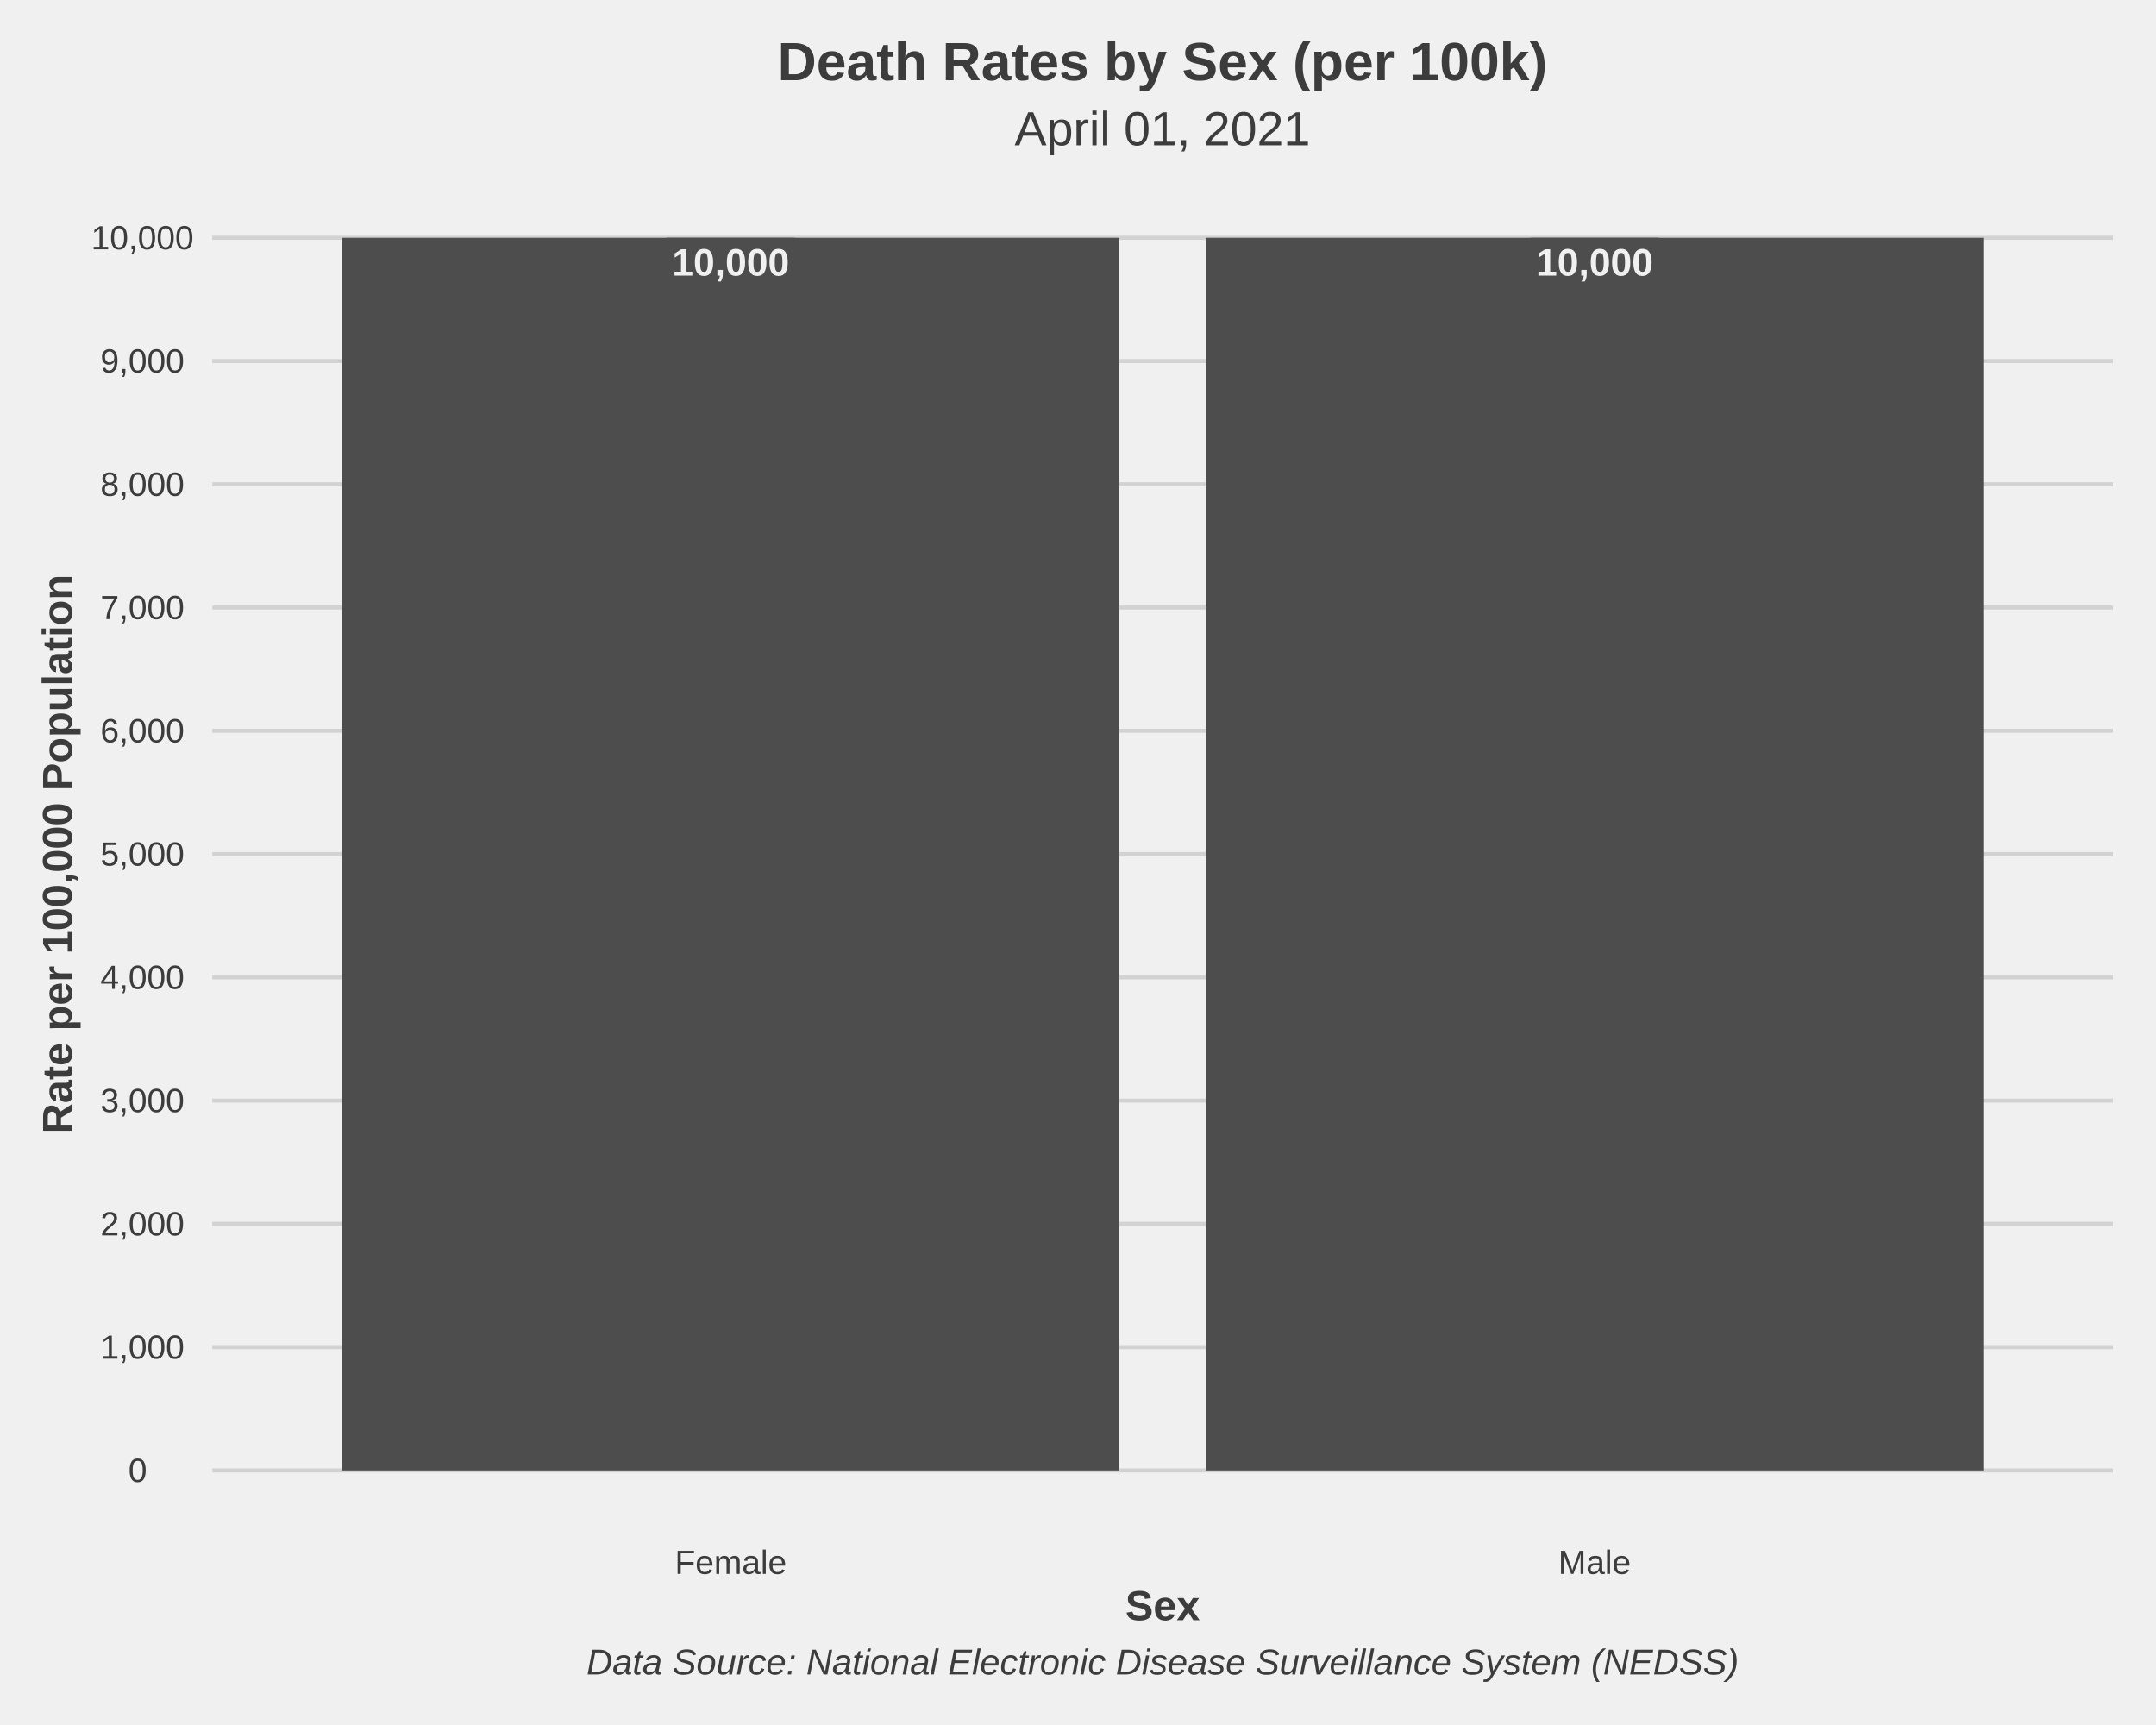
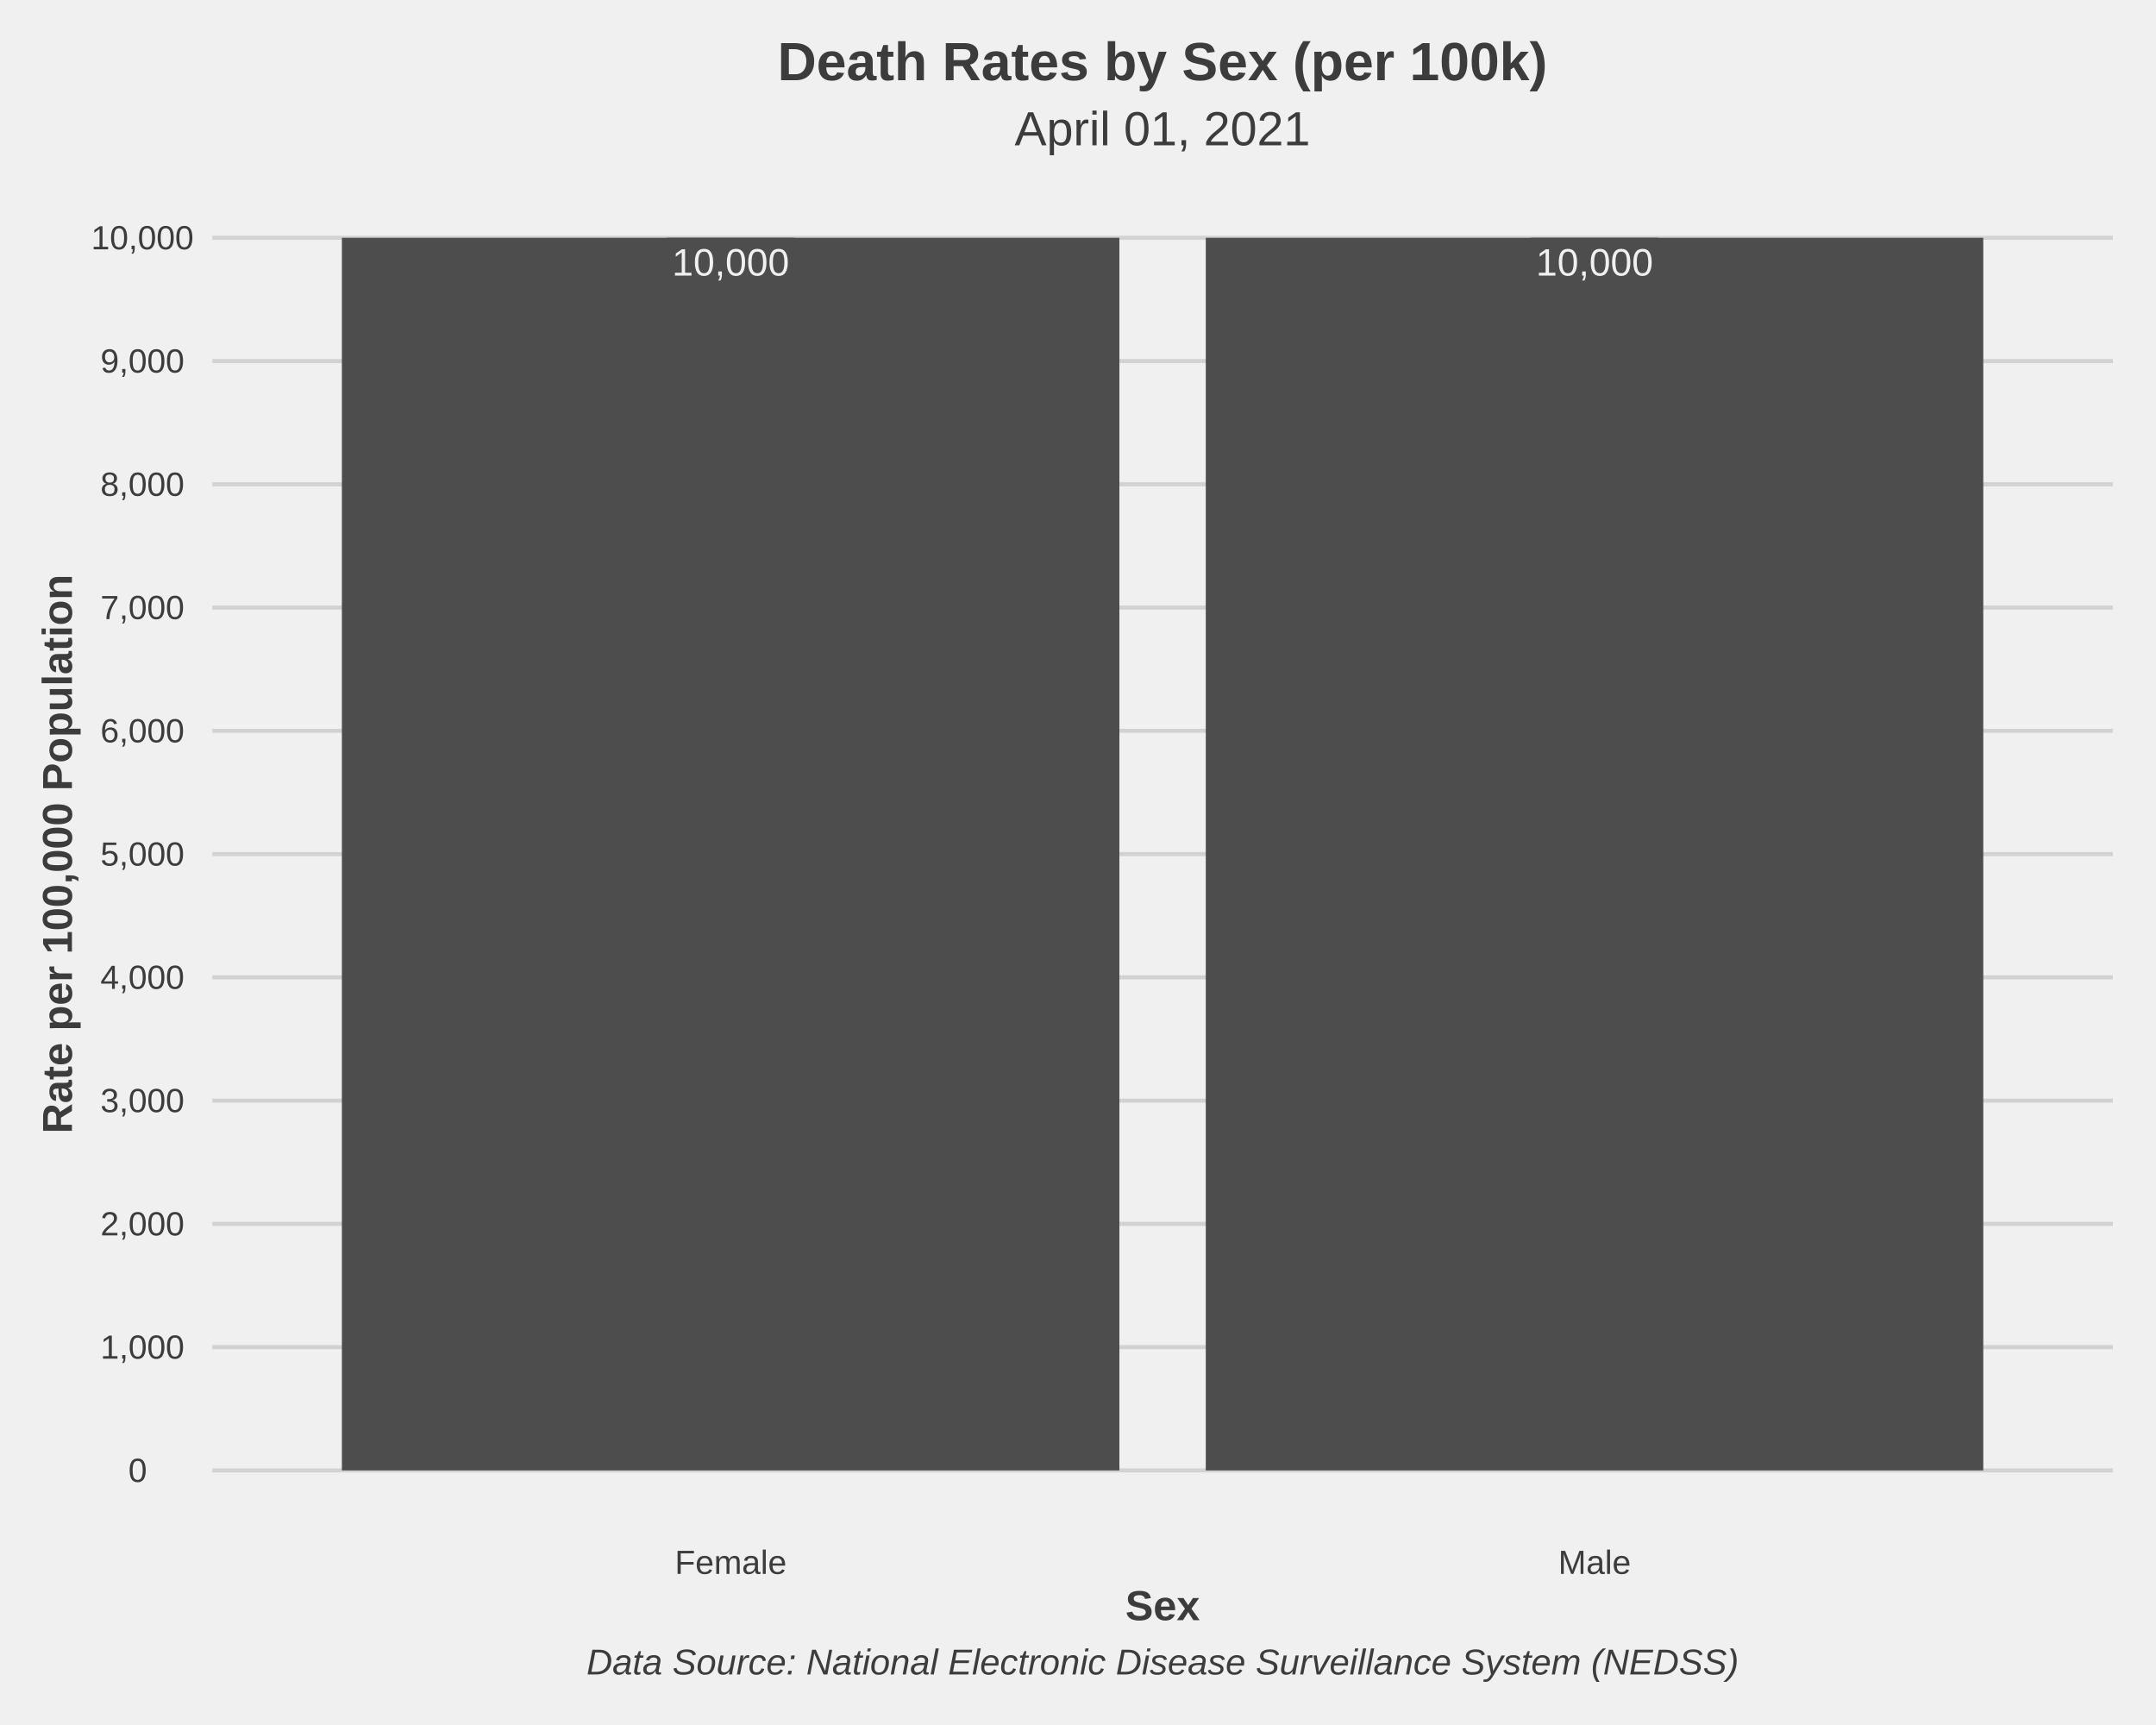
<svg xmlns="http://www.w3.org/2000/svg" viewBox="0 0 720.00 576.00">
  <defs>
    <style type="text/css">
    line, polyline, polygon, path, rect, circle {
      fill: none;
      stroke: #000000;
      stroke-linecap: round;
      stroke-linejoin: round;
      stroke-miterlimit: 10.00;
    }
  </style>
  </defs>
  <rect width="100%" height="100%" style="stroke: none; fill: #FFFFFF;" />
  <rect x="0.00" y="0.00" width="720.00" height="576.00" style="stroke-width: 1.36; stroke: none; fill: #F0F0F0;" />
  <defs>
    <clipPath id="cpNzAuOTB8NzA1LjYwfDUxMS41N3w1OC44Mg==">
      <rect x="70.90" y="58.82" width="634.70" height="452.75" />
    </clipPath>
  </defs>
  <rect x="70.90" y="58.82" width="634.70" height="452.75" style="stroke-width: 1.36; stroke: none; fill: #F0F0F0;" clip-path="url(#cpNzAuOTB8NzA1LjYwfDUxMS41N3w1OC44Mg==)" />
  <polyline points="70.90,490.99 705.60,490.99 " style="stroke-width: 1.36; stroke: #D2D2D2; stroke-linecap: butt;" clip-path="url(#cpNzAuOTB8NzA1LjYwfDUxMS41N3w1OC44Mg==)" />
  <polyline points="70.90,449.83 705.60,449.83 " style="stroke-width: 1.36; stroke: #D2D2D2; stroke-linecap: butt;" clip-path="url(#cpNzAuOTB8NzA1LjYwfDUxMS41N3w1OC44Mg==)" />
  <polyline points="70.90,408.67 705.60,408.67 " style="stroke-width: 1.36; stroke: #D2D2D2; stroke-linecap: butt;" clip-path="url(#cpNzAuOTB8NzA1LjYwfDUxMS41N3w1OC44Mg==)" />
  <polyline points="70.90,367.51 705.60,367.51 " style="stroke-width: 1.36; stroke: #D2D2D2; stroke-linecap: butt;" clip-path="url(#cpNzAuOTB8NzA1LjYwfDUxMS41N3w1OC44Mg==)" />
  <polyline points="70.90,326.35 705.60,326.35 " style="stroke-width: 1.36; stroke: #D2D2D2; stroke-linecap: butt;" clip-path="url(#cpNzAuOTB8NzA1LjYwfDUxMS41N3w1OC44Mg==)" />
  <polyline points="70.90,285.19 705.60,285.19 " style="stroke-width: 1.36; stroke: #D2D2D2; stroke-linecap: butt;" clip-path="url(#cpNzAuOTB8NzA1LjYwfDUxMS41N3w1OC44Mg==)" />
  <polyline points="70.90,244.03 705.60,244.03 " style="stroke-width: 1.36; stroke: #D2D2D2; stroke-linecap: butt;" clip-path="url(#cpNzAuOTB8NzA1LjYwfDUxMS41N3w1OC44Mg==)" />
  <polyline points="70.90,202.87 705.60,202.87 " style="stroke-width: 1.36; stroke: #D2D2D2; stroke-linecap: butt;" clip-path="url(#cpNzAuOTB8NzA1LjYwfDUxMS41N3w1OC44Mg==)" />
  <polyline points="70.90,161.71 705.60,161.71 " style="stroke-width: 1.36; stroke: #D2D2D2; stroke-linecap: butt;" clip-path="url(#cpNzAuOTB8NzA1LjYwfDUxMS41N3w1OC44Mg==)" />
  <polyline points="70.90,120.56 705.60,120.56 " style="stroke-width: 1.36; stroke: #D2D2D2; stroke-linecap: butt;" clip-path="url(#cpNzAuOTB8NzA1LjYwfDUxMS41N3w1OC44Mg==)" />
  <polyline points="70.90,79.40 705.60,79.40 " style="stroke-width: 1.36; stroke: #D2D2D2; stroke-linecap: butt;" clip-path="url(#cpNzAuOTB8NzA1LjYwfDUxMS41N3w1OC44Mg==)" />
  <rect x="114.17" y="79.40" width="259.65" height="411.59" style="stroke-width: 1.07; stroke: none; stroke-linecap: square; stroke-linejoin: miter; fill: #4D4D4D;" clip-path="url(#cpNzAuOTB8NzA1LjYwfDUxMS41N3w1OC44Mg==)" />
  <rect x="402.67" y="79.40" width="259.65" height="411.59" style="stroke-width: 1.07; stroke: none; stroke-linecap: square; stroke-linejoin: miter; fill: #4D4D4D;" clip-path="url(#cpNzAuOTB8NzA1LjYwfDUxMS41N3w1OC44Mg==)" />
  <polygon points="223.00,95.39 264.99,95.39 264.91,95.39 265.25,95.38 265.59,95.31 265.92,95.18 266.22,95.01 266.49,94.79 266.72,94.53 266.91,94.24 267.04,93.92 267.13,93.58 267.15,93.23 267.15,93.23 267.15,81.56 267.15,81.56 267.13,81.21 267.04,80.87 266.91,80.55 266.72,80.26 266.49,80.00 266.22,79.78 265.92,79.60 265.59,79.48 265.25,79.41 264.99,79.40 223.00,79.40 223.26,79.41 222.92,79.40 222.57,79.44 222.24,79.54 221.92,79.69 221.64,79.88 221.39,80.12 221.18,80.40 221.02,80.71 220.91,81.04 220.85,81.38 220.84,81.56 220.84,93.23 220.85,93.06 220.85,93.41 220.91,93.75 221.02,94.08 221.18,94.39 221.39,94.67 221.64,94.91 221.92,95.10 222.24,95.25 222.57,95.35 222.92,95.39 " style="stroke-width: 0.00; stroke: none; fill: #4D4D4D;" clip-path="url(#cpNzAuOTB8NzA1LjYwfDUxMS41N3w1OC44Mg==)" />
  <g clip-path="url(#cpNzAuOTB8NzA1LjYwfDUxMS41N3w1OC44Mg==)">
-     <text x="224.44" y="92.03" style="font-size: 12.80px; font-weight: bold; fill: #F0F0F0; font-family: Liberation Sans;" textLength="39.11px" lengthAdjust="spacingAndGlyphs">10,000</text>
+     <text x="224.44" y="92.03" style="font-size: 12.80px; fill: #F0F0F0; font-family: Liberation Sans;" textLength="39.11px" lengthAdjust="spacingAndGlyphs">10,000</text>
  </g>
  <polygon points="511.50,95.39 553.49,95.39 553.41,95.39 553.75,95.38 554.10,95.31 554.42,95.18 554.72,95.01 554.99,94.79 555.22,94.53 555.41,94.24 555.54,93.92 555.63,93.58 555.65,93.23 555.65,93.23 555.65,81.56 555.65,81.56 555.63,81.21 555.54,80.87 555.41,80.55 555.22,80.26 554.99,80.00 554.72,79.78 554.42,79.60 554.10,79.48 553.75,79.41 553.49,79.40 511.50,79.40 511.77,79.41 511.42,79.40 511.07,79.44 510.74,79.54 510.42,79.69 510.14,79.88 509.89,80.12 509.68,80.40 509.52,80.71 509.41,81.04 509.35,81.38 509.34,81.56 509.34,93.23 509.35,93.06 509.35,93.41 509.41,93.75 509.52,94.08 509.68,94.39 509.89,94.67 510.14,94.91 510.42,95.10 510.74,95.25 511.07,95.35 511.42,95.39 " style="stroke-width: 0.00; stroke: none; fill: #4D4D4D;" clip-path="url(#cpNzAuOTB8NzA1LjYwfDUxMS41N3w1OC44Mg==)" />
  <g clip-path="url(#cpNzAuOTB8NzA1LjYwfDUxMS41N3w1OC44Mg==)">
-     <text x="512.94" y="92.03" style="font-size: 12.80px; font-weight: bold; fill: #F0F0F0; font-family: Liberation Sans;" textLength="39.11px" lengthAdjust="spacingAndGlyphs">10,000</text>
+     <text x="512.94" y="92.03" style="font-size: 12.80px; fill: #F0F0F0; font-family: Liberation Sans;" textLength="39.11px" lengthAdjust="spacingAndGlyphs">10,000</text>
  </g>
  <rect x="70.90" y="58.82" width="634.70" height="452.75" style="stroke-width: 1.36; stroke: none;" clip-path="url(#cpNzAuOTB8NzA1LjYwfDUxMS41N3w1OC44Mg==)" />
  <defs>
    <clipPath id="cpMC4wMHw3MjAuMDB8NTc2LjAwfDAuMDA=">
      <rect x="0.00" y="0.00" width="720.00" height="576.00" />
    </clipPath>
  </defs>
  <g clip-path="url(#cpMC4wMHw3MjAuMDB8NTc2LjAwfDAuMDA=)">
    <text x="42.86" y="494.84" style="font-size: 11.20px; fill: #3C3C3C; font-family: Liberation Sans;" textLength="21.77px" lengthAdjust="spacingAndGlyphs">     0</text>
  </g>
  <g clip-path="url(#cpMC4wMHw3MjAuMDB8NTc2LjAwfDAuMDA=)">
    <text x="33.53" y="453.68" style="font-size: 11.20px; fill: #3C3C3C; font-family: Liberation Sans;" textLength="31.09px" lengthAdjust="spacingAndGlyphs"> 1,000</text>
  </g>
  <g clip-path="url(#cpMC4wMHw3MjAuMDB8NTc2LjAwfDAuMDA=)">
    <text x="33.53" y="412.52" style="font-size: 11.20px; fill: #3C3C3C; font-family: Liberation Sans;" textLength="31.09px" lengthAdjust="spacingAndGlyphs"> 2,000</text>
  </g>
  <g clip-path="url(#cpMC4wMHw3MjAuMDB8NTc2LjAwfDAuMDA=)">
    <text x="33.53" y="371.36" style="font-size: 11.20px; fill: #3C3C3C; font-family: Liberation Sans;" textLength="31.09px" lengthAdjust="spacingAndGlyphs"> 3,000</text>
  </g>
  <g clip-path="url(#cpMC4wMHw3MjAuMDB8NTc2LjAwfDAuMDA=)">
    <text x="33.53" y="330.20" style="font-size: 11.20px; fill: #3C3C3C; font-family: Liberation Sans;" textLength="31.09px" lengthAdjust="spacingAndGlyphs"> 4,000</text>
  </g>
  <g clip-path="url(#cpMC4wMHw3MjAuMDB8NTc2LjAwfDAuMDA=)">
    <text x="33.53" y="289.04" style="font-size: 11.20px; fill: #3C3C3C; font-family: Liberation Sans;" textLength="31.09px" lengthAdjust="spacingAndGlyphs"> 5,000</text>
  </g>
  <g clip-path="url(#cpMC4wMHw3MjAuMDB8NTc2LjAwfDAuMDA=)">
    <text x="33.53" y="247.88" style="font-size: 11.20px; fill: #3C3C3C; font-family: Liberation Sans;" textLength="31.09px" lengthAdjust="spacingAndGlyphs"> 6,000</text>
  </g>
  <g clip-path="url(#cpMC4wMHw3MjAuMDB8NTc2LjAwfDAuMDA=)">
    <text x="33.53" y="206.72" style="font-size: 11.20px; fill: #3C3C3C; font-family: Liberation Sans;" textLength="31.09px" lengthAdjust="spacingAndGlyphs"> 7,000</text>
  </g>
  <g clip-path="url(#cpMC4wMHw3MjAuMDB8NTc2LjAwfDAuMDA=)">
    <text x="33.53" y="165.57" style="font-size: 11.20px; fill: #3C3C3C; font-family: Liberation Sans;" textLength="31.09px" lengthAdjust="spacingAndGlyphs"> 8,000</text>
  </g>
  <g clip-path="url(#cpMC4wMHw3MjAuMDB8NTc2LjAwfDAuMDA=)">
    <text x="33.53" y="124.41" style="font-size: 11.20px; fill: #3C3C3C; font-family: Liberation Sans;" textLength="31.09px" lengthAdjust="spacingAndGlyphs"> 9,000</text>
  </g>
  <g clip-path="url(#cpMC4wMHw3MjAuMDB8NTc2LjAwfDAuMDA=)">
    <text x="30.42" y="83.25" style="font-size: 11.20px; fill: #3C3C3C; font-family: Liberation Sans;" textLength="34.20px" lengthAdjust="spacingAndGlyphs">10,000</text>
  </g>
  <g clip-path="url(#cpMC4wMHw3MjAuMDB8NTc2LjAwfDAuMDA=)">
    <text x="225.36" y="525.55" style="font-size: 11.20px; fill: #3C3C3C; font-family: Liberation Sans;" textLength="37.28px" lengthAdjust="spacingAndGlyphs">Female</text>
  </g>
  <g clip-path="url(#cpMC4wMHw3MjAuMDB8NTc2LjAwfDAuMDA=)">
    <text x="520.38" y="525.55" style="font-size: 11.20px; fill: #3C3C3C; font-family: Liberation Sans;" textLength="24.23px" lengthAdjust="spacingAndGlyphs">Male</text>
  </g>
  <g clip-path="url(#cpMC4wMHw3MjAuMDB8NTc2LjAwfDAuMDA=)">
    <text x="375.80" y="540.99" style="font-size: 14.00px; font-weight: bold; fill: #3C3C3C; font-family: Liberation Sans;" textLength="24.91px" lengthAdjust="spacingAndGlyphs">Sex</text>
  </g>
  <g clip-path="url(#cpMC4wMHw3MjAuMDB8NTc2LjAwfDAuMDA=)">
    <text transform="translate(24.02,378.52) rotate(-90)" style="font-size: 14.00px; font-weight: bold; fill: #3C3C3C; font-family: Liberation Sans;" textLength="186.66px" lengthAdjust="spacingAndGlyphs">Rate per 100,000 Population</text>
  </g>
  <g clip-path="url(#cpMC4wMHw3MjAuMDB8NTc2LjAwfDAuMDA=)">
    <text x="338.83" y="48.51" style="font-size: 16.00px; fill: #3C3C3C; font-family: Liberation Sans;" textLength="98.83px" lengthAdjust="spacingAndGlyphs">April 01, 2021</text>
  </g>
  <g clip-path="url(#cpMC4wMHw3MjAuMDB8NTc2LjAwfDAuMDA=)">
    <text x="259.65" y="26.79" style="font-size: 18.00px; font-weight: bold; fill: #3C3C3C; font-family: Liberation Sans;" textLength="257.20px" lengthAdjust="spacingAndGlyphs">Death Rates by Sex (per 100k)</text>
  </g>
  <g clip-path="url(#cpMC4wMHw3MjAuMDB8NTc2LjAwfDAuMDA=)">
    <text x="195.86" y="559.12" style="font-size: 12.00px; font-style: italic; fill: #3C3C3C; font-family: Liberation Sans;" textLength="384.78px" lengthAdjust="spacingAndGlyphs">Data Source: National Electronic Disease Surveillance System (NEDSS)</text>
  </g>
</svg>
